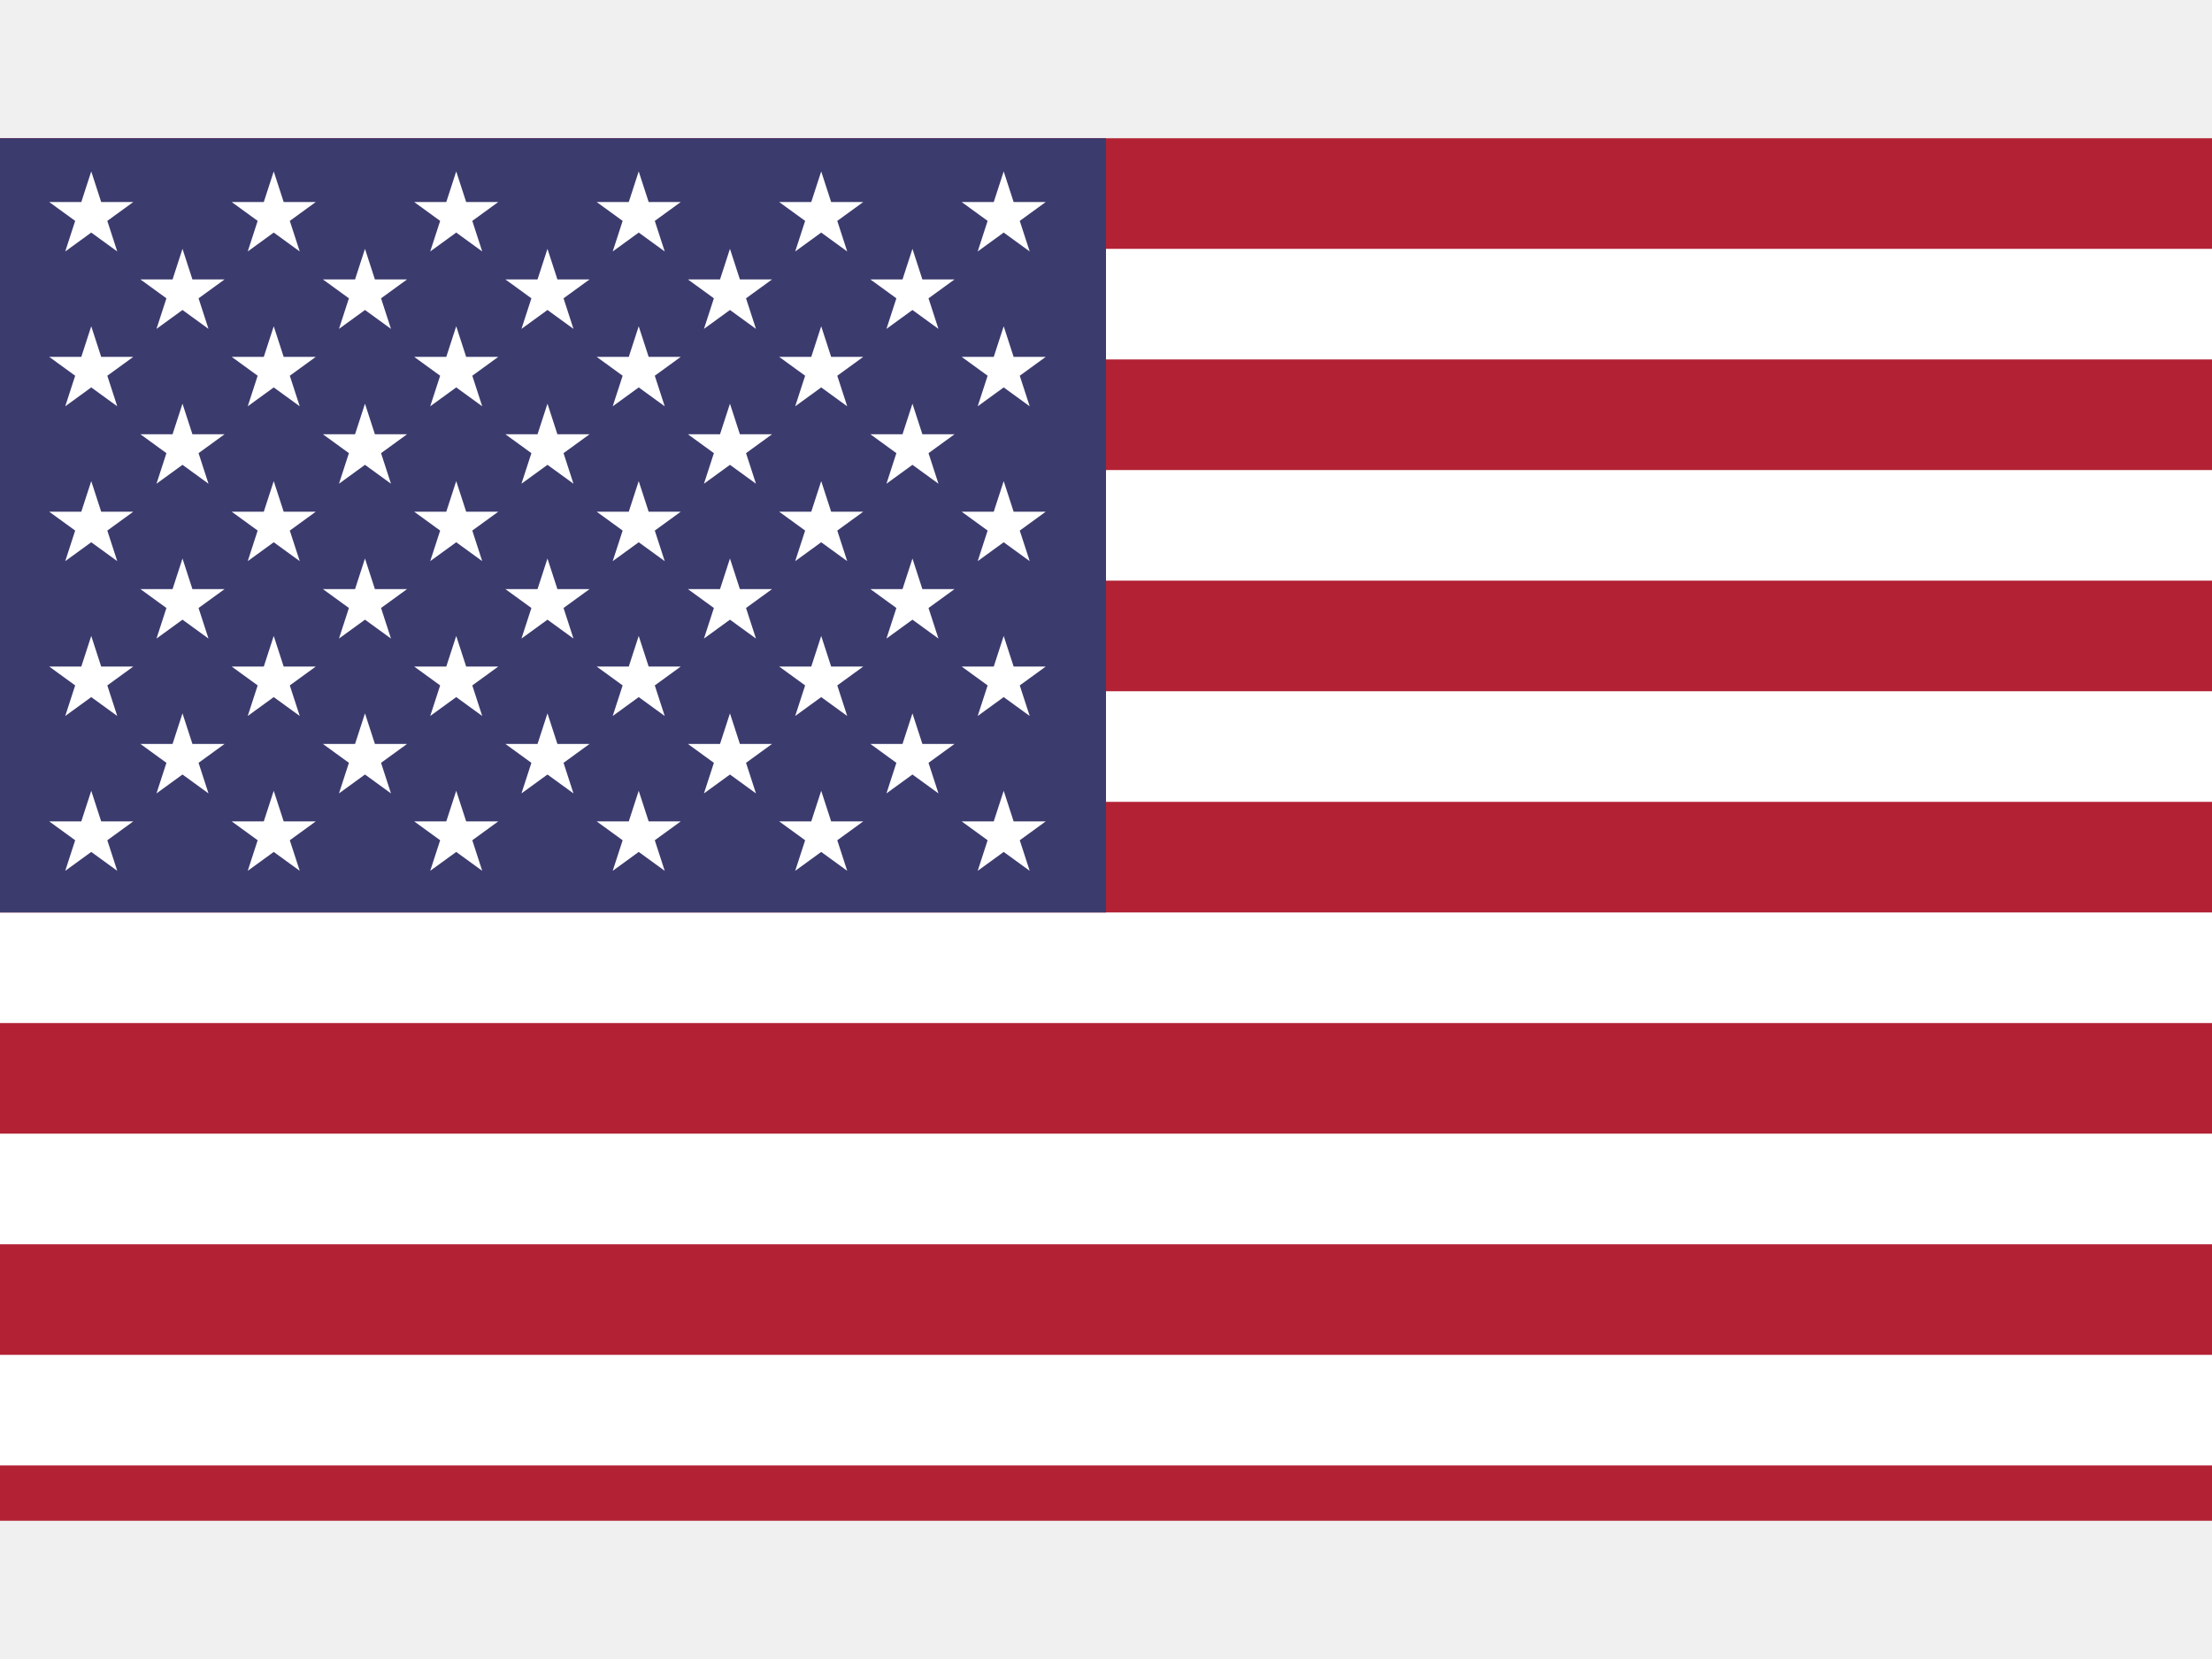
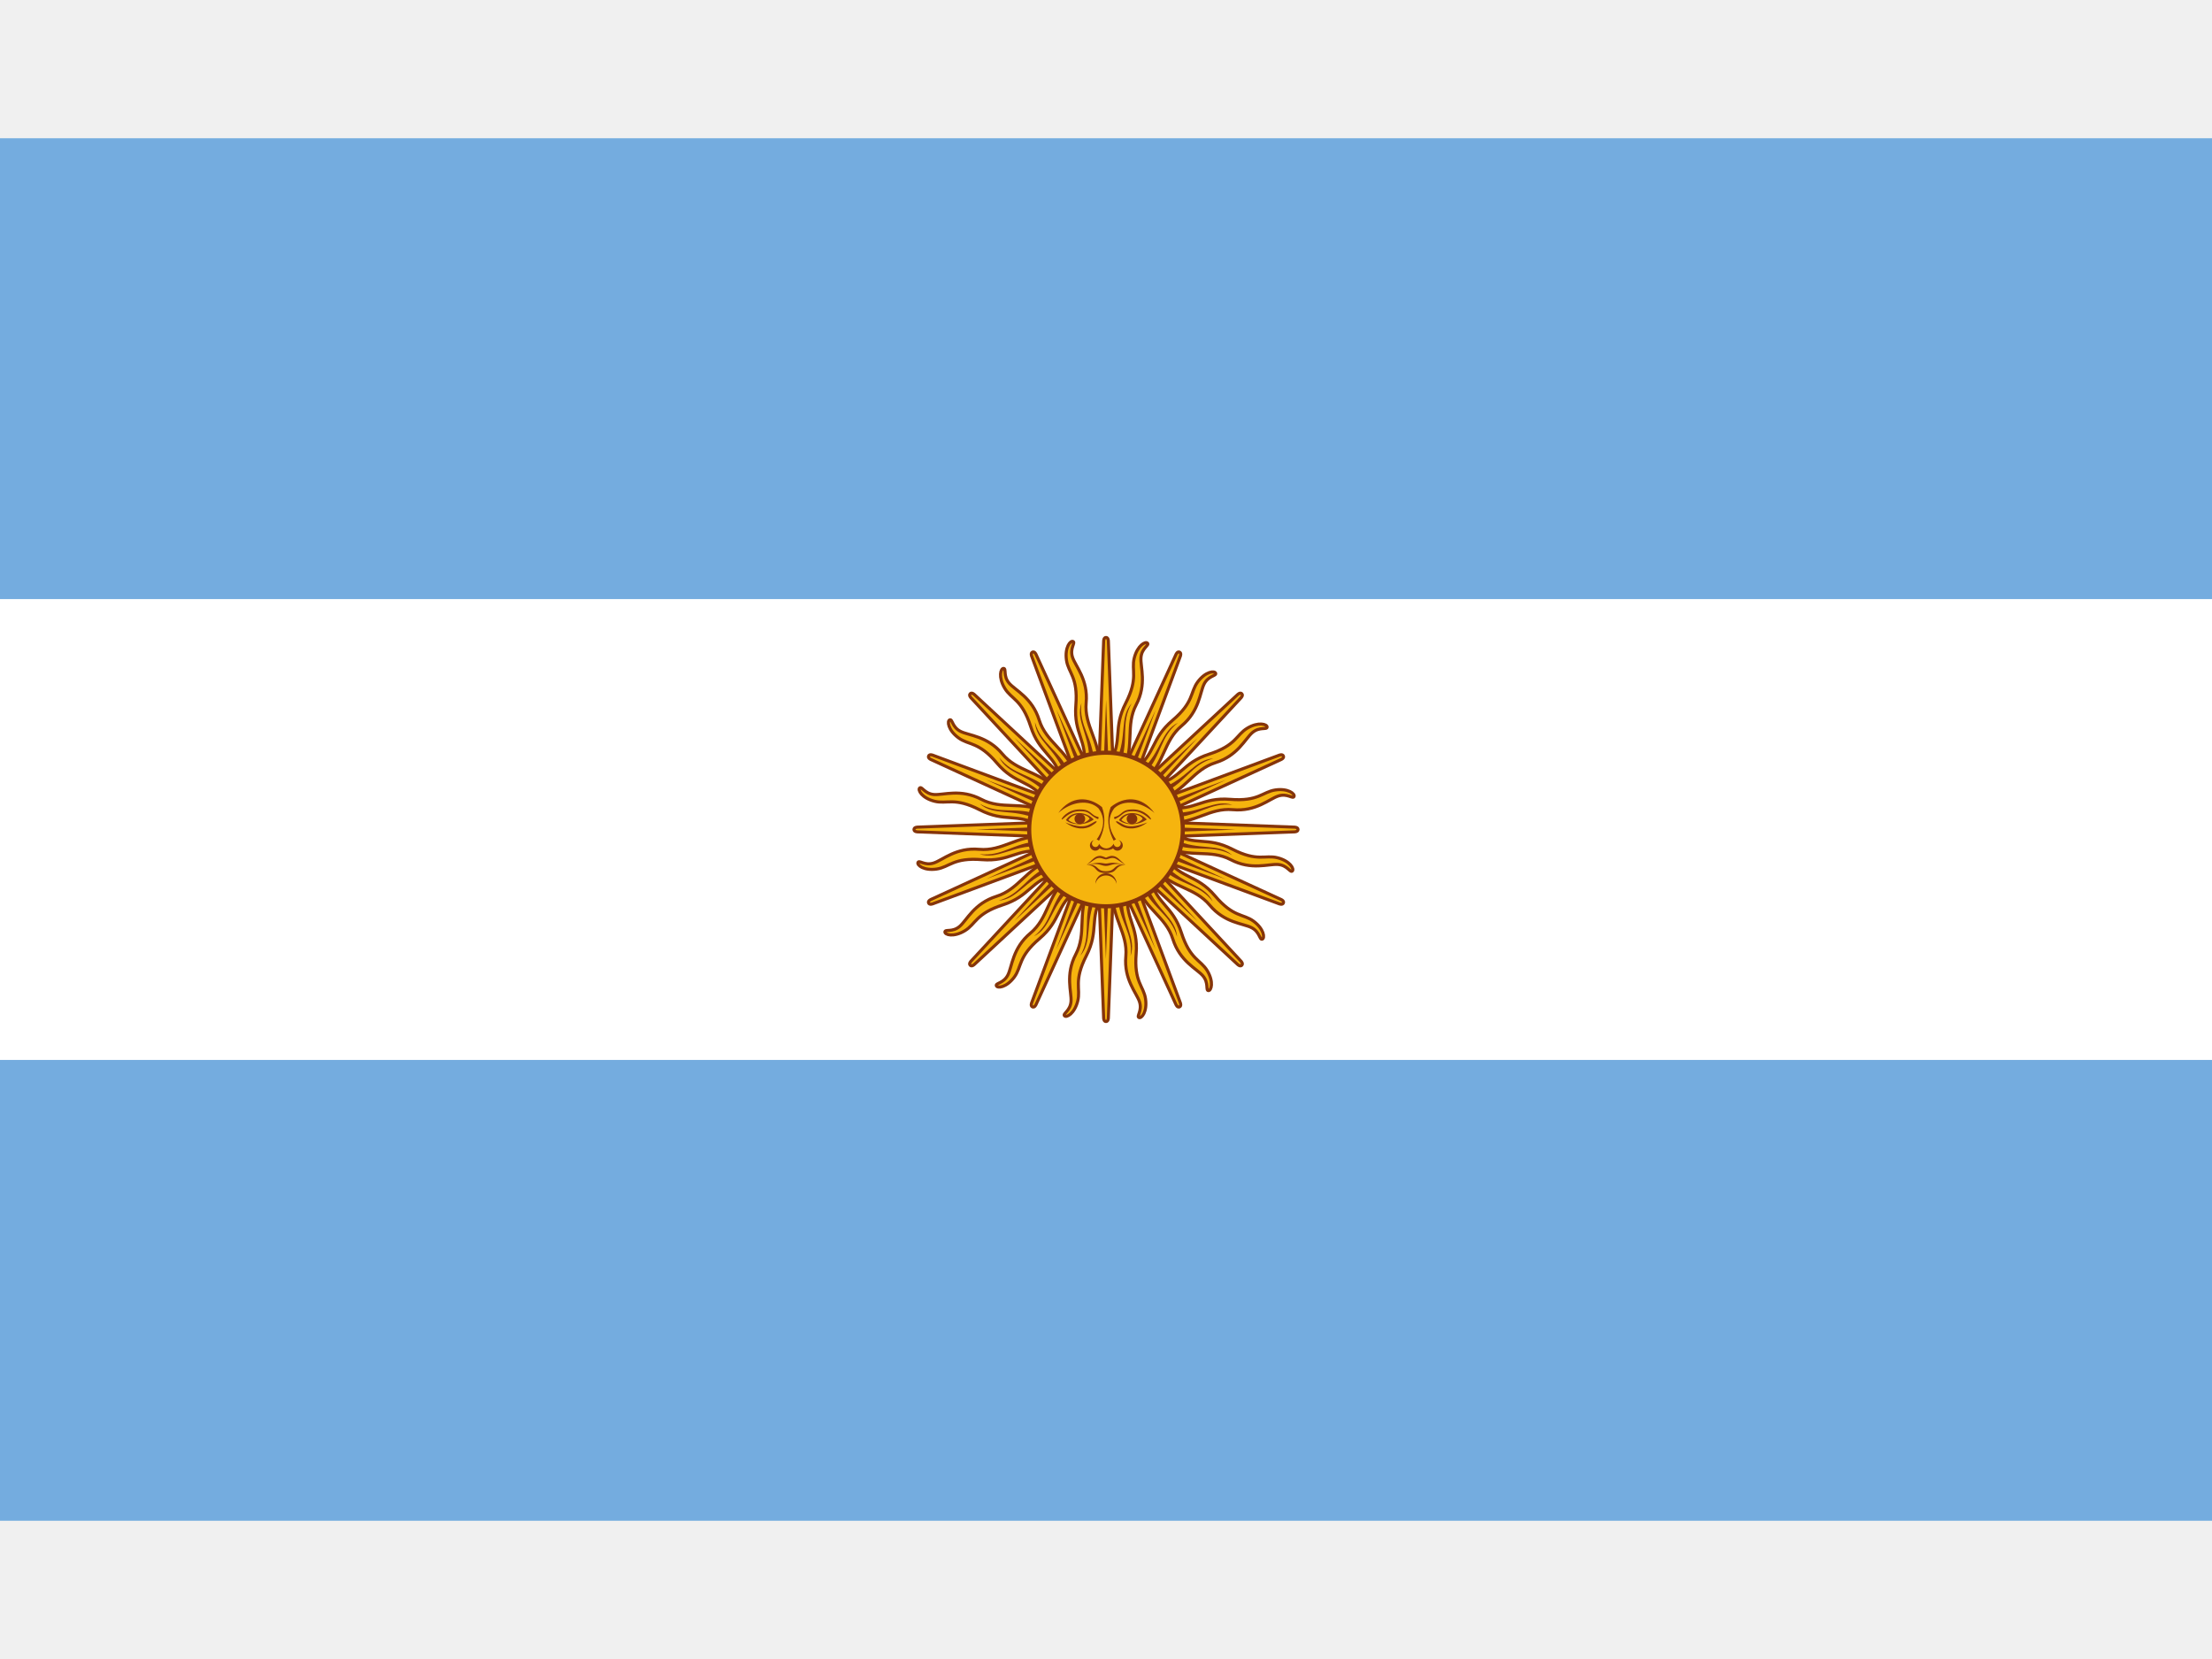
<svg xmlns="http://www.w3.org/2000/svg" xmlns:xlink="http://www.w3.org/1999/xlink" viewBox="0 0 800 500" width="32px" height="24px">
-   <path fill="#b22234" d="M0 0h800v500H0z" />
-   <path d="M0 60h800m0 80H0m0 80h800m0 80H0m0 80h800m0 80H0" stroke="#fff" stroke-width="40" />
-   <path fill="#3c3b6e" d="M0 0h400v280H0z" />
-   <g fill="#fff">
-     <g id="d">
-       <g id="c">
-         <g id="e">
-           <g id="b">
-             <path id="a" d="M33 12l9.404 28.944-24.62-17.888h30.434L23.596 40.944z" />
-             <use xlink:href="#a" y="56" />
-             <use xlink:href="#a" y="112" />
-             <use xlink:href="#a" y="168" />
-           </g>
-           <use xlink:href="#a" y="224" />
-         </g>
-         <use xlink:href="#b" x="33" y="28" />
-       </g>
-       <use xlink:href="#c" x="66" />
-     </g>
-     <use xlink:href="#d" x="132" />
-     <use xlink:href="#c" x="264" />
-     <use xlink:href="#e" x="330" />
+   <path fill="#74acdf" d="M0 0h800v500H0z" />
+   <path fill="#fff" d="M0 166.67h800v166.67H0z" />
+   <g id="c">
+     <path id="a" stroke-width="1.112" stroke="#85340a" fill="#f6b40e" d="M396.84 251.31l28.454 61.992s.49 1.185 1.28.859c.79-.327.299-1.512.299-1.512l-23.715-63.956m-.68 24.12c-.347 9.428 5.452 14.613 4.694 23.032-.757 8.42 3.867 13.18 4.94 16.454 1.073 3.274-1.16 5.232-.198 5.698.963.466 3.07-2.12 2.383-6.775-.687-4.655-4.22-6.037-3.39-16.32.83-10.283-4.206-12.678-2.98-22.058" />
+     <use xlink:href="#a" transform="rotate(22.5 400 250)" />
+     <use xlink:href="#a" transform="rotate(45 400 250)" />
+     <use xlink:href="#a" transform="rotate(67.5 400 250)" />
+     <path id="b" fill="#85340a" d="M404.31 274.41c.453 9.054 5.587 13.063 4.579 21.314 2.213-6.525-3.124-11.583-2.82-21.22m-7.649-23.757l19.487 42.577-16.329-43.887" />
+     <use xlink:href="#b" transform="rotate(22.5 400 250)" />
+     <use xlink:href="#b" transform="rotate(45 400 250)" />
+     <use xlink:href="#b" transform="rotate(67.5 400 250)" />
  </g>
+   <use xlink:href="#c" transform="rotate(90 400 250)" />
+   <use xlink:href="#c" transform="rotate(180 400 250)" />
+   <use xlink:href="#c" transform="rotate(270 400 250)" />
+   <circle r="27.778" stroke="#85340a" cy="250" cx="400" stroke-width="1.5" fill="#f6b40e" />
+   <path id="h" fill="#843511" d="M409.47 244.06c-1.897 0-3.713.822-4.781 2.531 2.136 1.923 6.856 2.132 10.062-.219a7.333 7.333 0 00-5.281-2.312zm-.031.438c1.846-.034 3.571.814 3.812 1.656-2.136 2.35-5.55 2.146-7.687.437.935-1.495 2.439-2.067 3.875-2.094z" />
+   <use xlink:href="#d" transform="matrix(-1 0 0 1 800.25 0)" />
+   <use xlink:href="#e" transform="matrix(-1 0 0 1 800.25 0)" />
+   <use xlink:href="#f" transform="translate(18.862)" />
+   <use xlink:href="#g" transform="matrix(-1 0 0 1 800.25 0)" />
+   <path d="M395.75 253.84c-.913.167-1.563.977-1.563 1.906 0 1.062.878 1.906 1.938 1.906a1.89 1.89 0 001.563-.812c.739.556 1.764.615 2.312.625.084.002.193 0 .25 0 .548-.01 1.573-.069 2.313-.625.36.516.935.812 1.562.812 1.06 0 1.938-.844 1.938-1.906 0-.929-.65-1.74-1.563-1.906.513.18.844.676.844 1.219a1.28 1.28 0 01-1.281 1.281c-.68 0-1.242-.54-1.282-1.219-.208.417-1.034 1.655-2.656 1.719-1.622-.064-2.447-1.302-2.656-1.719-.04.679-.6 1.219-1.281 1.219a1.28 1.28 0 01-1.281-1.281c0-.542.33-1.038.843-1.219zm2.09 5.69c-2.138 0-2.983 1.937-4.906 3.219 1.068-.427 1.91-1.27 3.406-2.125 1.496-.855 2.772.187 3.625.187h.031c.853 0 2.13-1.041 3.625-.187 1.497.856 2.369 1.698 3.438 2.125-1.924-1.282-2.8-3.219-4.938-3.219-.426 0-1.271.23-2.125.656h-.031c-.853-.426-1.698-.656-2.125-.656z" fill="#85340a" />
+   <path d="M397.12 262.06c-.844.037-1.96.207-3.563.688 3.848-.855 4.697.437 6.407.437h.03c1.71 0 2.56-1.292 6.407-.438-4.274-1.282-5.124-.437-6.406-.437h-.031c-.802 0-1.437-.312-2.844-.25z" fill="#85340a" />
+   <path d="M393.75 262.72c-.248.003-.519.005-.813.031 4.488.428 2.331 3 7.032 3h.03c4.702 0 2.575-2.572 7.063-3-4.7-.426-3.214 2.344-7.062 2.344h-.031c-3.608 0-2.496-2.421-6.22-2.375zm10.1 6.94a3.848 3.848 0 00-3.846-3.846 3.848 3.848 0 00-3.847 3.846 3.955 3.955 0 013.847-3.04 3.952 3.952 0 013.846 3.04z" fill="#85340a" />
+   <path id="e" fill="#85340a" d="M382.73 244.02c4.915-4.273 11.11-4.915 14.53-1.709.837 1.121 1.373 2.32 1.593 3.57.43 2.433-.33 5.062-2.236 7.756.215-.001.643.212.856.427 1.697-3.244 2.297-6.577 1.74-9.746a13.815 13.815 0 00-.67-2.436c-4.7-3.845-11.11-4.272-15.81 2.138z" />
+   <path id="d" fill="#85340a" d="M390.42 242.74c2.777 0 3.419.642 4.7 1.71 1.284 1.068 1.924.854 2.137 1.068.213.215 0 .854-.426.64s-1.284-.64-2.564-1.708c-1.283-1.07-2.563-1.069-3.846-1.069-3.846 0-5.983 3.205-6.41 2.991-.426-.214 2.137-3.632 6.41-3.632z" />
+   <use xlink:href="#h" transform="translate(-19.181)" />
+   <circle id="f" cy="246.15" cx="390.54" r="1.923" fill="#85340a" />
+   <path id="g" fill="#85340a" d="M385.29 247.44c3.633 2.778 7.265 2.564 9.402 1.282 2.136-1.282 2.136-1.709 1.71-1.709-.427 0-.853.427-2.564 1.281-1.71.856-4.273.856-8.546-.854z" />
</svg>
